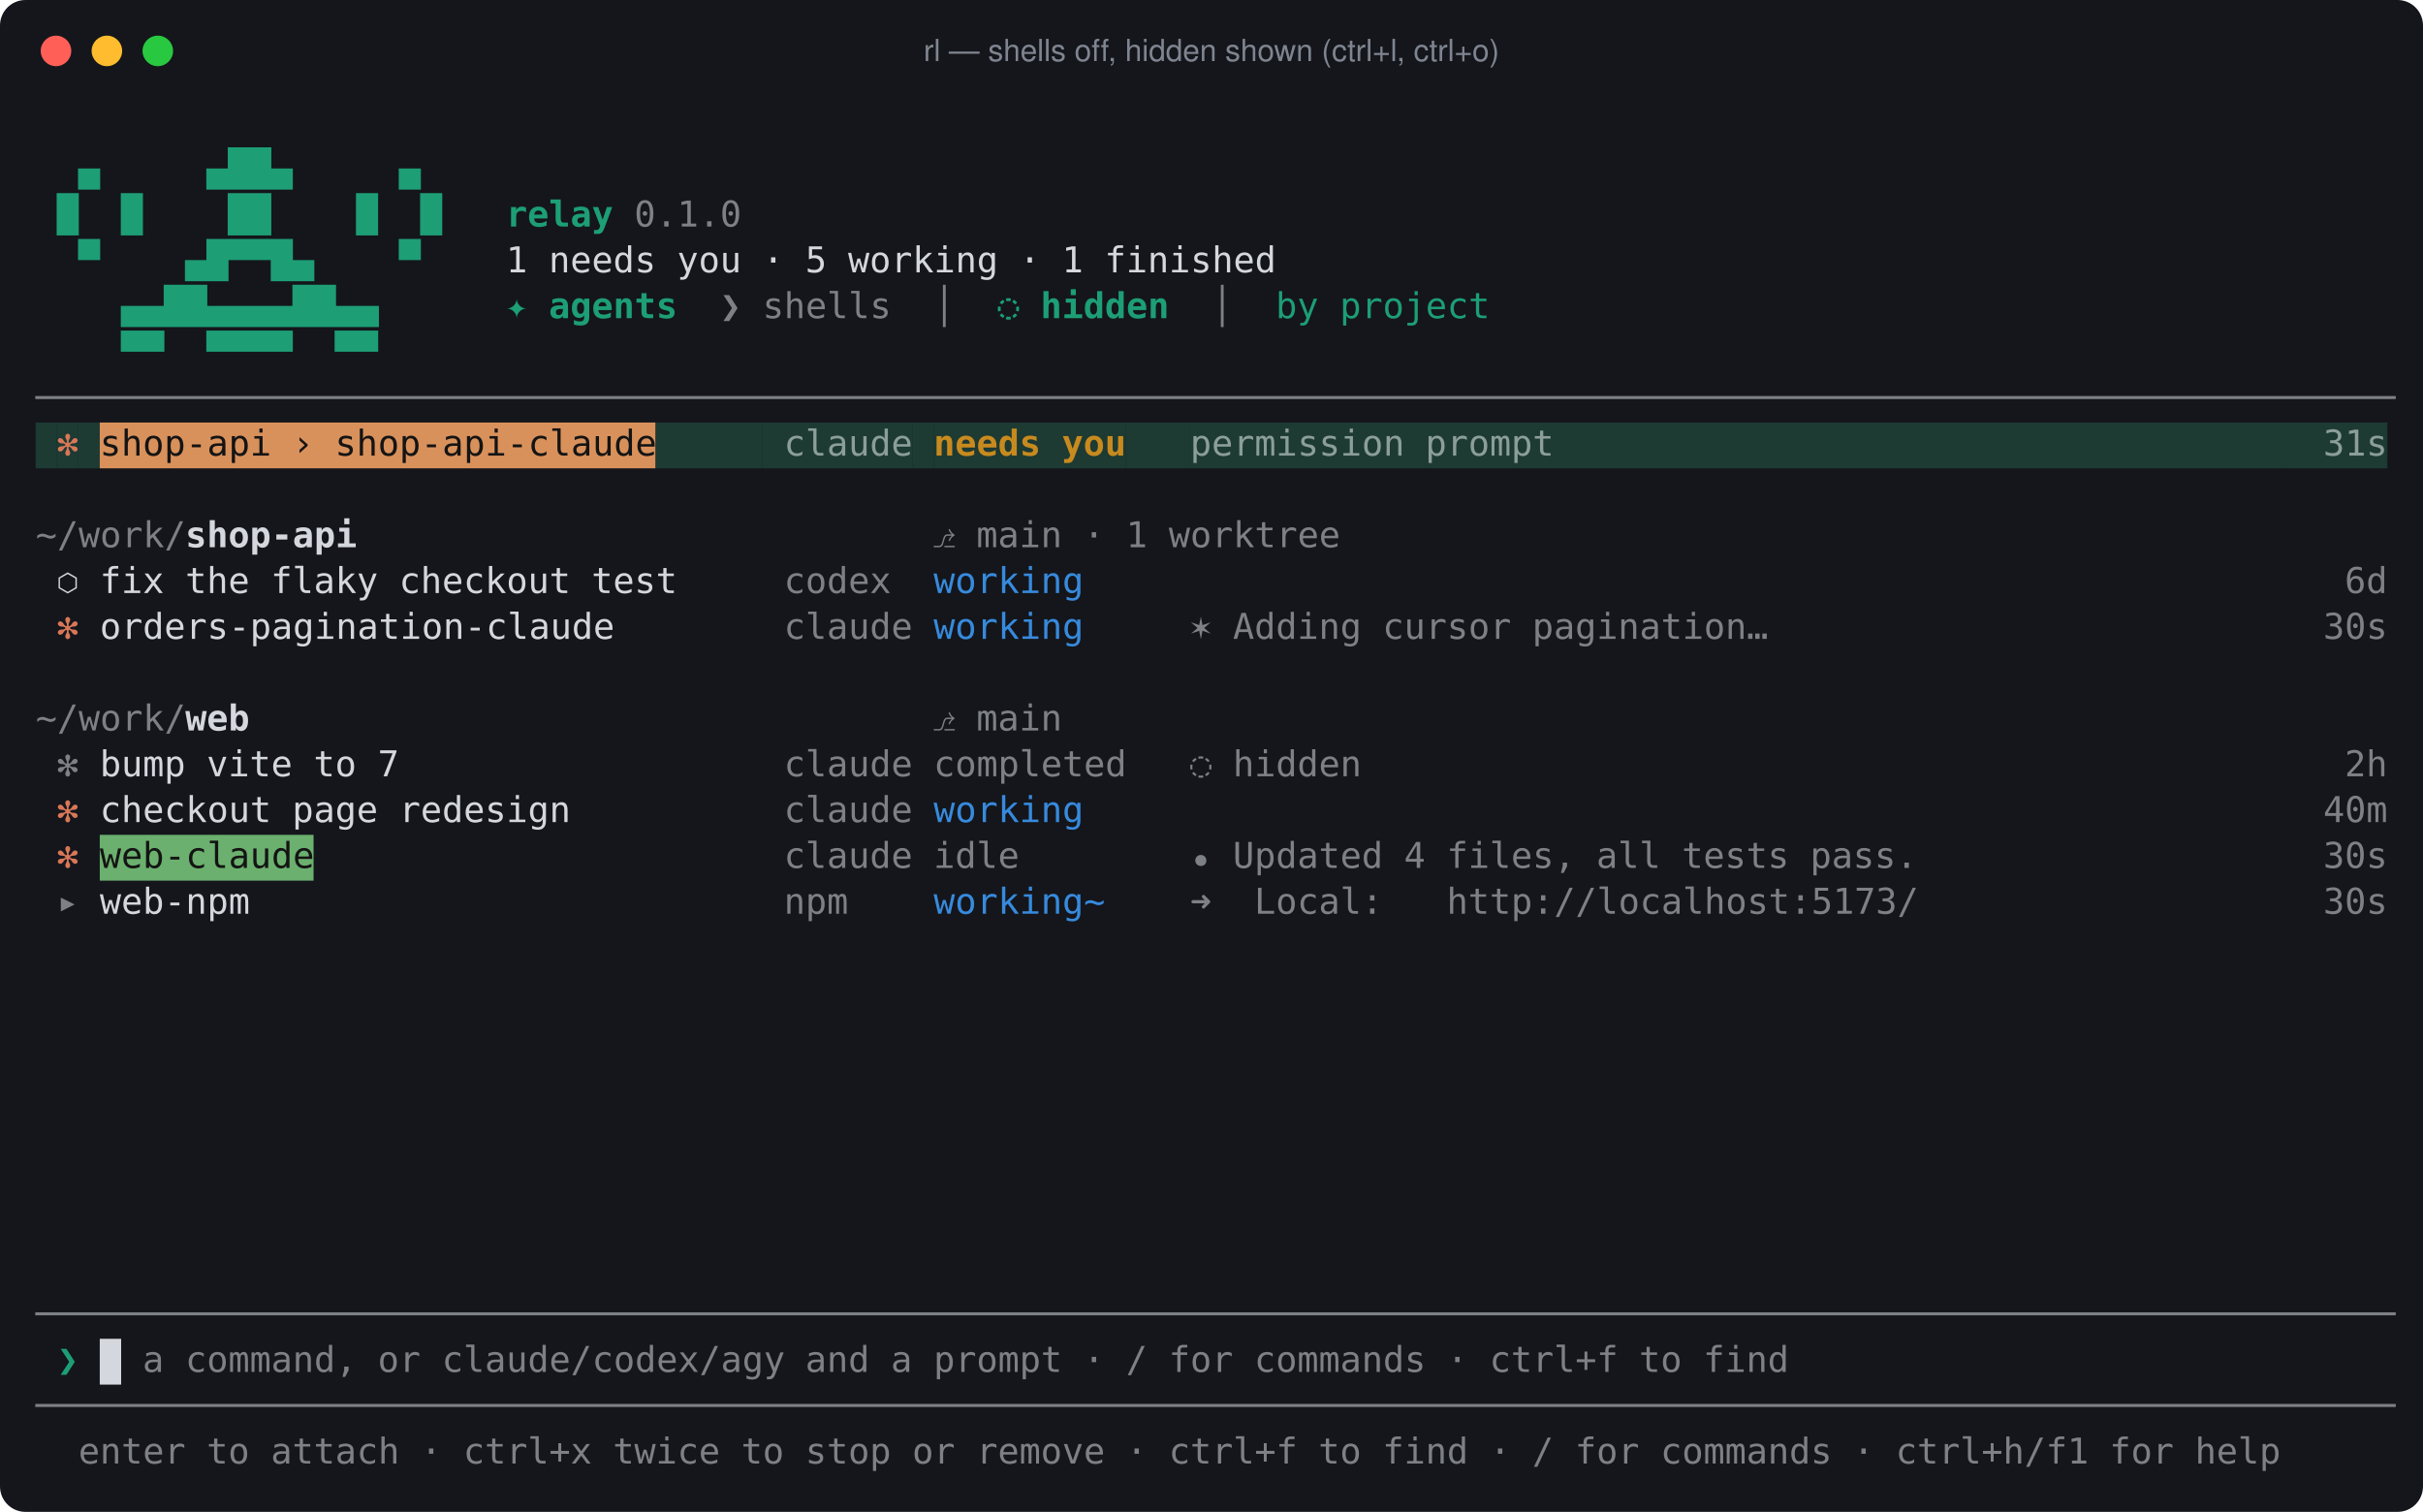
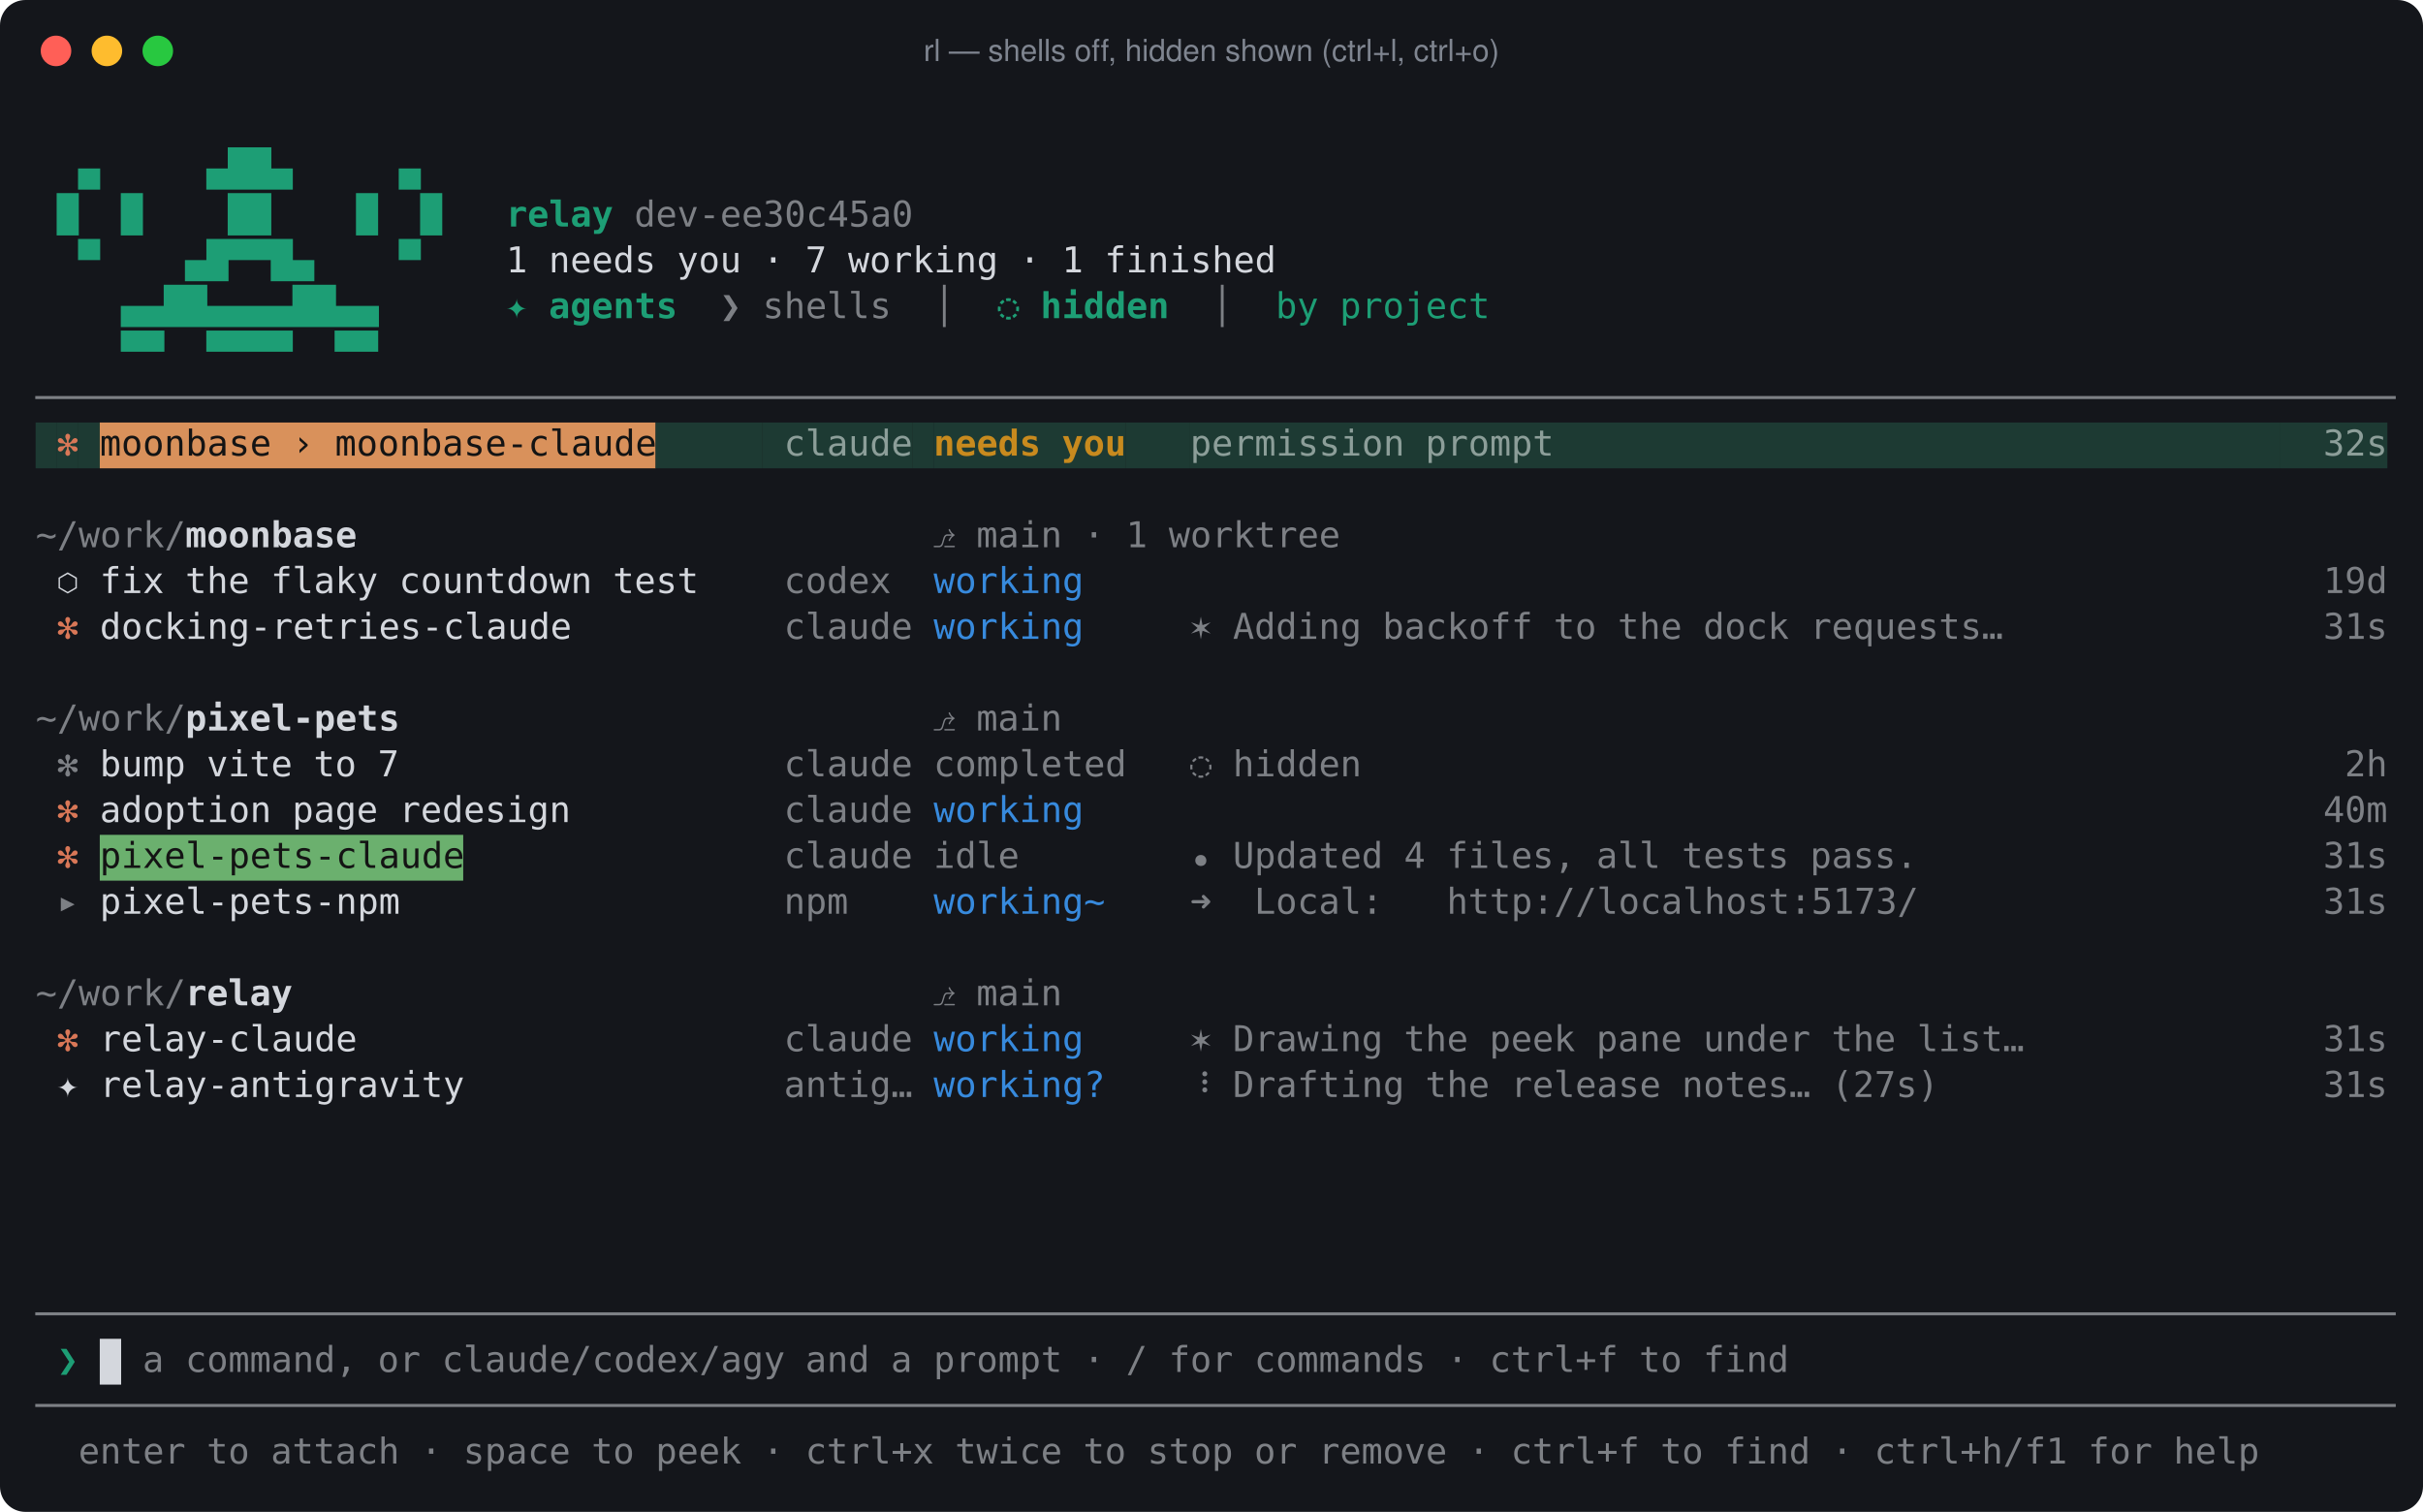
<svg xmlns="http://www.w3.org/2000/svg" width="952" height="594" viewBox="0 0 952 594" role="img" aria-label="rl — shells off, hidden shown (ctrl+l, ctrl+o)">
  <rect width="100%" height="100%" rx="10" fill="#14161b" />
  <circle cx="22" cy="20" r="6" fill="#ff5f57" />
  <circle cx="42" cy="20" r="6" fill="#febc2e" />
  <circle cx="62" cy="20" r="6" fill="#28c840" />
  <text x="476" y="24" fill="#7f8590" font-family="-apple-system, Segoe UI, Helvetica, Arial, sans-serif" font-size="12" text-anchor="middle">rl — shells off, hidden shown (ctrl+l, ctrl+o)</text>
  <g font-family="ui-monospace, SFMono-Regular, Menlo, Consolas, 'DejaVu Sans Mono', monospace" font-size="14" fill="#d4d7dd" xml:space="preserve">
    <rect x="14.0" y="166" width="8.4" height="18" fill="#1d3a33" />
    <rect x="22.4" y="166" width="8.4" height="18" fill="#1d3a33" />
    <rect x="30.8" y="166" width="8.4" height="18" fill="#1d3a33" />
    <rect x="39.2" y="166" width="218.4" height="18" fill="#d9915b" />
    <rect x="257.6" y="166" width="42.0" height="18" fill="#1d3a33" />
    <rect x="299.6" y="166" width="58.8" height="18" fill="#1d3a33" />
    <rect x="358.4" y="166" width="8.4" height="18" fill="#1d3a33" />
    <rect x="366.8" y="166" width="75.6" height="18" fill="#1d3a33" />
    <rect x="442.4" y="166" width="25.2" height="18" fill="#1d3a33" />
    <rect x="467.6" y="166" width="428.4" height="18" fill="#1d3a33" />
    <rect x="896.0" y="166" width="8.4" height="18" fill="#1d3a33" />
    <rect x="904.4" y="166" width="33.6" height="18" fill="#1d3a33" />
-     <rect x="39.2" y="328" width="84.0" height="18" fill="#6bb06e" />
+     <rect x="39.2" y="328" width="142.8" height="18" fill="#6bb06e" />
    <rect x="39.2" y="526" width="8.4" height="18" fill="#d4d7dd" />
    <text x="30.8" y="71" fill="#1d9e75">▄</text>
    <text x="81.2 89.6 98.0 106.4" y="71" fill="#1d9e75">▄██▄</text>
    <text x="156.8" y="71" fill="#1d9e75">▄</text>
    <text x="22.4" y="89" fill="#1d9e75">█</text>
    <text x="47.6" y="89" fill="#1d9e75">█</text>
    <text x="89.6 98.0" y="89" fill="#1d9e75">██</text>
    <text x="140.0" y="89" fill="#1d9e75">█</text>
    <text x="165.2" y="89" fill="#1d9e75">█</text>
    <text x="198.8 207.2 215.6 224.0 232.4" y="89" fill="#1d9e75" font-weight="bold">relay</text>
-     <text x="249.2 257.6 266.0 274.4 282.8" y="89" opacity="0.55">0.1.0</text>
+     <text x="249.2 257.6 266.0 274.4 282.8 291.2 299.6 308.0 316.4 324.8 333.2 341.6 350.0" y="89" opacity="0.55">dev-ee30c45a0</text>
    <text x="30.8" y="107" fill="#1d9e75">▀</text>
    <text x="72.8 81.2 89.6 98.0 106.4 114.8" y="107" fill="#1d9e75">▄█▀▀█▄</text>
    <text x="156.8" y="107" fill="#1d9e75">▀</text>
    <text x="198.8" y="107">1</text>
    <text x="215.6 224.0 232.4 240.8 249.2" y="107">needs</text>
    <text x="266.0 274.4 282.8" y="107">you</text>
    <text x="299.6" y="107">·</text>
-     <text x="316.4" y="107">5</text>
+     <text x="316.4" y="107">7</text>
    <text x="333.2 341.6 350.0 358.4 366.8 375.2 383.6" y="107">working</text>
    <text x="400.4" y="107">·</text>
    <text x="417.2" y="107">1</text>
    <text x="434.0 442.4 450.8 459.2 467.6 476.0 484.4 492.8" y="107">finished</text>
    <text x="47.6 56.0 64.4 72.8 81.2 89.6 98.0 106.4 114.8 123.2 131.6 140.0" y="125" fill="#1d9e75">▄▄██▄▄▄▄██▄▄</text>
    <text x="198.8" y="125" fill="#1d9e75" font-weight="bold">✦</text>
    <text x="215.6 224.0 232.4 240.8 249.2 257.6" y="125" fill="#1d9e75" font-weight="bold">agents</text>
    <text x="282.8" y="125" opacity="0.55">❯</text>
    <text x="299.6 308.0 316.4 324.8 333.2 341.6" y="125" opacity="0.55">shells</text>
    <text x="366.8" y="125" opacity="0.55">│</text>
    <text x="392.0" y="125" fill="#1d9e75" font-weight="bold">◌</text>
    <text x="408.8 417.2 425.6 434.0 442.4 450.8" y="125" fill="#1d9e75" font-weight="bold">hidden</text>
    <text x="476.0" y="125" opacity="0.55">│</text>
    <text x="501.2 509.6" y="125" fill="#1d9e75">by</text>
    <text x="526.4 534.8 543.2 551.6 560.0 568.4 576.8" y="125" fill="#1d9e75">project</text>
    <text x="47.6 56.0" y="143" fill="#1d9e75">▀▀</text>
    <text x="81.2 89.6 98.0 106.4" y="143" fill="#1d9e75">▀▀▀▀</text>
    <text x="131.6 140.0" y="143" fill="#1d9e75">▀▀</text>
    <text x="14.0 22.4 30.8 39.2 47.6 56.0 64.4 72.8 81.2 89.6 98.0 106.4 114.8 123.2 131.6 140.0 148.4 156.8 165.2 173.6 182.0 190.4 198.8 207.2 215.6 224.0 232.4 240.8 249.2 257.6 266.0 274.4 282.8 291.2 299.6 308.0 316.4 324.8 333.2 341.6 350.0 358.4 366.8 375.2 383.6 392.0 400.4 408.8 417.2 425.6 434.0 442.4 450.8 459.2 467.6 476.0 484.4 492.8 501.2 509.6 518.0 526.4 534.8 543.2 551.6 560.0 568.4 576.8 585.2 593.6 602.0 610.4 618.8 627.2 635.6 644.0 652.4 660.8 669.2 677.6 686.0 694.4 702.8 711.2 719.6 728.0 736.4 744.8 753.2 761.6 770.0 778.4 786.8 795.2 803.6 812.0 820.4 828.8 837.2 845.6 854.0 862.4 870.8 879.2 887.6 896.0 904.4 912.8 921.2 929.6" y="161" opacity="0.55">──────────────────────────────────────────────────────────────────────────────────────────────────────────────</text>
    <text x="22.4" y="179" fill="#d97757">✻</text>
-     <text x="39.2 47.6 56.0 64.4 72.8 81.2 89.6 98.0" y="179" fill="#141414">shop-api</text>
+     <text x="39.2 47.6 56.0 64.4 72.8 81.2 89.6 98.0" y="179" fill="#141414">moonbase</text>
    <text x="114.8" y="179" fill="#141414">›</text>
-     <text x="131.6 140.0 148.4 156.8 165.2 173.6 182.0 190.4 198.8 207.2 215.6 224.0 232.4 240.8 249.2" y="179" fill="#141414">shop-api-claude</text>
+     <text x="131.6 140.0 148.4 156.8 165.2 173.6 182.0 190.4 198.8 207.2 215.6 224.0 232.4 240.8 249.2" y="179" fill="#141414">moonbase-claude</text>
    <text x="308.0 316.4 324.8 333.2 341.6 350.0" y="179" fill="#e8f0ed" opacity="0.55">claude</text>
    <text x="366.8 375.2 383.6 392.0 400.4" y="179" fill="#c88a1e" font-weight="bold">needs</text>
    <text x="417.2 425.6 434.0" y="179" fill="#c88a1e" font-weight="bold">you</text>
    <text x="467.6 476.0 484.4 492.8 501.2 509.6 518.0 526.4 534.8 543.2" y="179" fill="#e8f0ed" opacity="0.55">permission</text>
    <text x="560.0 568.4 576.8 585.2 593.6 602.0" y="179" fill="#e8f0ed" opacity="0.55">prompt</text>
-     <text x="912.8 921.2 929.6" y="179" fill="#e8f0ed" opacity="0.55">31s</text>
+     <text x="912.8 921.2 929.6" y="179" fill="#e8f0ed" opacity="0.55">32s</text>
    <text x="14.0 22.4 30.8 39.2 47.6 56.0 64.4" y="215" opacity="0.55">~/work/</text>
-     <text x="72.8 81.2 89.6 98.0 106.4 114.8 123.2 131.6" y="215" font-weight="bold">shop-api</text>
+     <text x="72.8 81.2 89.6 98.0 106.4 114.8 123.2 131.6" y="215" font-weight="bold">moonbase</text>
    <text x="366.8" y="215" opacity="0.55">⎇</text>
    <text x="383.6 392.0 400.4 408.8" y="215" opacity="0.55">main</text>
    <text x="425.6" y="215" opacity="0.55">·</text>
    <text x="442.4" y="215" opacity="0.55">1</text>
    <text x="459.2 467.6 476.0 484.4 492.8 501.2 509.6 518.0" y="215" opacity="0.55">worktree</text>
    <text x="22.4" y="233">⬡</text>
    <text x="39.2 47.6 56.0" y="233">fix</text>
    <text x="72.8 81.2 89.6" y="233">the</text>
    <text x="106.4 114.8 123.2 131.6 140.0" y="233">flaky</text>
-     <text x="156.8 165.2 173.6 182.0 190.4 198.8 207.2 215.6" y="233">checkout</text>
-     <text x="232.4 240.8 249.2 257.6" y="233">test</text>
+     <text x="156.8 165.2 173.6 182.0 190.4 198.8 207.2 215.6 224.0" y="233">countdown</text>
+     <text x="240.8 249.2 257.6 266.0" y="233">test</text>
    <text x="308.0 316.4 324.8 333.2 341.6" y="233" opacity="0.55">codex</text>
    <text x="366.8 375.2 383.6 392.0 400.4 408.8 417.2" y="233" fill="#378add">working</text>
-     <text x="921.2 929.6" y="233" opacity="0.55">6d</text>
+     <text x="912.8 921.2 929.6" y="233" opacity="0.55">19d</text>
    <text x="22.4" y="251" fill="#d97757">✻</text>
-     <text x="39.2 47.6 56.0 64.4 72.8 81.2 89.6 98.0 106.4 114.8 123.2 131.6 140.0 148.4 156.8 165.2 173.6 182.0 190.4 198.8 207.2 215.6 224.0 232.4" y="251">orders-pagination-claude</text>
+     <text x="39.2 47.6 56.0 64.4 72.8 81.2 89.6 98.0 106.4 114.8 123.2 131.6 140.0 148.4 156.8 165.2 173.6 182.0 190.4 198.8 207.2 215.6" y="251">docking-retries-claude</text>
    <text x="308.0 316.4 324.8 333.2 341.6 350.0" y="251" opacity="0.55">claude</text>
    <text x="366.8 375.2 383.6 392.0 400.4 408.8 417.2" y="251" fill="#378add">working</text>
    <text x="467.6" y="251" opacity="0.55">✶</text>
    <text x="484.4 492.8 501.2 509.6 518.0 526.4" y="251" opacity="0.55">Adding</text>
-     <text x="543.2 551.6 560.0 568.4 576.8 585.2" y="251" opacity="0.55">cursor</text>
-     <text x="602.0 610.4 618.8 627.2 635.6 644.0 652.4 660.8 669.2 677.6 686.0" y="251" opacity="0.55">pagination…</text>
-     <text x="912.8 921.2 929.6" y="251" opacity="0.55">30s</text>
+     <text x="543.2 551.6 560.0 568.4 576.8 585.2 593.6" y="251" opacity="0.55">backoff</text>
+     <text x="610.4 618.8" y="251" opacity="0.55">to</text>
+     <text x="635.6 644.0 652.4" y="251" opacity="0.55">the</text>
+     <text x="669.2 677.6 686.0 694.4" y="251" opacity="0.55">dock</text>
+     <text x="711.2 719.6 728.0 736.4 744.8 753.2 761.6 770.0 778.4" y="251" opacity="0.55">requests…</text>
+     <text x="912.8 921.2 929.6" y="251" opacity="0.55">31s</text>
    <text x="14.0 22.4 30.8 39.2 47.6 56.0 64.4" y="287" opacity="0.55">~/work/</text>
-     <text x="72.8 81.2 89.6" y="287" font-weight="bold">web</text>
+     <text x="72.8 81.2 89.6 98.0 106.4 114.8 123.2 131.6 140.0 148.4" y="287" font-weight="bold">pixel-pets</text>
    <text x="366.8" y="287" opacity="0.55">⎇</text>
    <text x="383.6 392.0 400.4 408.8" y="287" opacity="0.55">main</text>
    <text x="22.4" y="305" opacity="0.55">✻</text>
    <text x="39.2 47.6 56.0 64.4" y="305">bump</text>
    <text x="81.2 89.6 98.0 106.4" y="305">vite</text>
    <text x="123.2 131.6" y="305">to</text>
    <text x="148.4" y="305">7</text>
    <text x="308.0 316.4 324.8 333.2 341.6 350.0" y="305" opacity="0.55">claude</text>
    <text x="366.8 375.2 383.6 392.0 400.4 408.8 417.2 425.6 434.0" y="305" opacity="0.55">completed</text>
    <text x="467.6" y="305" opacity="0.55">◌</text>
    <text x="484.4 492.8 501.2 509.6 518.0 526.4" y="305" opacity="0.55">hidden</text>
    <text x="921.2 929.6" y="305" opacity="0.55">2h</text>
    <text x="22.4" y="323" fill="#d97757">✻</text>
-     <text x="39.2 47.6 56.0 64.4 72.8 81.2 89.6 98.0" y="323">checkout</text>
+     <text x="39.2 47.6 56.0 64.4 72.8 81.2 89.6 98.0" y="323">adoption</text>
    <text x="114.8 123.2 131.6 140.0" y="323">page</text>
    <text x="156.8 165.2 173.6 182.0 190.4 198.8 207.2 215.6" y="323">redesign</text>
    <text x="308.0 316.4 324.8 333.2 341.6 350.0" y="323" opacity="0.55">claude</text>
    <text x="366.8 375.2 383.6 392.0 400.4 408.8 417.2" y="323" fill="#378add">working</text>
    <text x="912.8 921.2 929.6" y="323" opacity="0.55">40m</text>
    <text x="22.4" y="341" fill="#d97757">✻</text>
-     <text x="39.2 47.6 56.0 64.4 72.8 81.2 89.6 98.0 106.4 114.8" y="341" fill="#141414">web-claude</text>
+     <text x="39.2 47.6 56.0 64.4 72.8 81.2 89.6 98.0 106.4 114.8 123.2 131.6 140.0 148.4 156.8 165.2 173.6" y="341" fill="#141414">pixel-pets-claude</text>
    <text x="308.0 316.4 324.8 333.2 341.6 350.0" y="341" opacity="0.55">claude</text>
    <text x="366.8 375.2 383.6 392.0" y="341" opacity="0.55">idle</text>
    <text x="467.6" y="341" opacity="0.55">⏺</text>
    <text x="484.4 492.8 501.2 509.6 518.0 526.4 534.8" y="341" opacity="0.55">Updated</text>
    <text x="551.6" y="341" opacity="0.55">4</text>
    <text x="568.4 576.8 585.2 593.6 602.0 610.4" y="341" opacity="0.55">files,</text>
    <text x="627.2 635.6 644.0" y="341" opacity="0.55">all</text>
    <text x="660.8 669.2 677.6 686.0 694.4" y="341" opacity="0.55">tests</text>
    <text x="711.2 719.6 728.0 736.4 744.8" y="341" opacity="0.55">pass.</text>
-     <text x="912.8 921.2 929.6" y="341" opacity="0.55">30s</text>
+     <text x="912.8 921.2 929.6" y="341" opacity="0.55">31s</text>
    <text x="22.4" y="359" opacity="0.55">▸</text>
-     <text x="39.2 47.6 56.0 64.4 72.8 81.2 89.6" y="359">web-npm</text>
+     <text x="39.2 47.6 56.0 64.4 72.8 81.2 89.6 98.0 106.4 114.8 123.2 131.6 140.0 148.4" y="359">pixel-pets-npm</text>
    <text x="308.0 316.4 324.8" y="359" opacity="0.55">npm</text>
    <text x="366.8 375.2 383.6 392.0 400.4 408.8 417.2 425.6" y="359" fill="#378add">working~</text>
    <text x="467.6" y="359" opacity="0.55">➜</text>
    <text x="492.8 501.2 509.6 518.0 526.4 534.8" y="359" opacity="0.55">Local:</text>
    <text x="568.4 576.8 585.2 593.6 602.0 610.4 618.8 627.2 635.6 644.0 652.4 660.8 669.2 677.6 686.0 694.4 702.8 711.2 719.6 728.0 736.4 744.8" y="359" opacity="0.55">http://localhost:5173/</text>
-     <text x="912.8 921.2 929.6" y="359" opacity="0.55">30s</text>
+     <text x="912.8 921.2 929.6" y="359" opacity="0.55">31s</text>
+     <text x="14.0 22.4 30.8 39.2 47.6 56.0 64.4" y="395" opacity="0.55">~/work/</text>
+     <text x="72.8 81.2 89.6 98.0 106.4" y="395" font-weight="bold">relay</text>
+     <text x="366.8" y="395" opacity="0.55">⎇</text>
+     <text x="383.6 392.0 400.4 408.8" y="395" opacity="0.55">main</text>
+     <text x="22.4" y="413" fill="#d97757">✻</text>
+     <text x="39.2 47.6 56.0 64.4 72.8 81.2 89.6 98.0 106.4 114.8 123.2 131.6" y="413">relay-claude</text>
+     <text x="308.0 316.4 324.8 333.2 341.6 350.0" y="413" opacity="0.55">claude</text>
+     <text x="366.8 375.2 383.6 392.0 400.4 408.8 417.2" y="413" fill="#378add">working</text>
+     <text x="467.6" y="413" opacity="0.55">✶</text>
+     <text x="484.4 492.8 501.2 509.6 518.0 526.4 534.8" y="413" opacity="0.55">Drawing</text>
+     <text x="551.6 560.0 568.4" y="413" opacity="0.55">the</text>
+     <text x="585.2 593.6 602.0 610.4" y="413" opacity="0.55">peek</text>
+     <text x="627.2 635.6 644.0 652.4" y="413" opacity="0.55">pane</text>
+     <text x="669.2 677.6 686.0 694.4 702.8" y="413" opacity="0.55">under</text>
+     <text x="719.6 728.0 736.4" y="413" opacity="0.55">the</text>
+     <text x="753.2 761.6 770.0 778.4 786.8" y="413" opacity="0.55">list…</text>
+     <text x="912.8 921.2 929.6" y="413" opacity="0.55">31s</text>
+     <text x="22.4" y="431">✦</text>
+     <text x="39.2 47.6 56.0 64.4 72.8 81.2 89.6 98.0 106.4 114.8 123.2 131.6 140.0 148.4 156.8 165.2 173.6" y="431">relay-antigravity</text>
+     <text x="308.0 316.4 324.8 333.2 341.6 350.0" y="431" opacity="0.55">antig…</text>
+     <text x="366.8 375.2 383.6 392.0 400.4 408.8 417.2 425.6" y="431" fill="#378add">working?</text>
+     <text x="467.6" y="431" opacity="0.55">⠸</text>
+     <text x="484.4 492.8 501.2 509.6 518.0 526.4 534.8 543.2" y="431" opacity="0.55">Drafting</text>
+     <text x="560.0 568.4 576.8" y="431" opacity="0.55">the</text>
+     <text x="593.6 602.0 610.4 618.8 627.2 635.6 644.0" y="431" opacity="0.55">release</text>
+     <text x="660.8 669.2 677.6 686.0 694.4 702.8" y="431" opacity="0.55">notes…</text>
+     <text x="719.6 728.0 736.4 744.8 753.2" y="431" opacity="0.55">(27s)</text>
+     <text x="912.8 921.2 929.6" y="431" opacity="0.55">31s</text>
    <text x="14.0 22.4 30.8 39.2 47.6 56.0 64.4 72.8 81.2 89.6 98.0 106.4 114.8 123.2 131.6 140.0 148.4 156.8 165.2 173.6 182.0 190.4 198.8 207.2 215.6 224.0 232.4 240.8 249.2 257.6 266.0 274.4 282.8 291.2 299.6 308.0 316.4 324.8 333.2 341.6 350.0 358.4 366.8 375.2 383.6 392.0 400.4 408.8 417.2 425.6 434.0 442.4 450.8 459.2 467.6 476.0 484.4 492.8 501.2 509.6 518.0 526.4 534.8 543.2 551.6 560.0 568.4 576.8 585.2 593.6 602.0 610.4 618.8 627.2 635.6 644.0 652.4 660.8 669.2 677.6 686.0 694.4 702.8 711.2 719.6 728.0 736.4 744.8 753.2 761.6 770.0 778.4 786.8 795.2 803.6 812.0 820.4 828.8 837.2 845.6 854.0 862.4 870.8 879.2 887.6 896.0 904.4 912.8 921.2 929.6" y="521" opacity="0.55">──────────────────────────────────────────────────────────────────────────────────────────────────────────────</text>
    <text x="22.4" y="539" fill="#1d9e75">❯</text>
    <text x="56.0" y="539" opacity="0.55">a</text>
    <text x="72.8 81.2 89.6 98.0 106.4 114.8 123.2 131.6" y="539" opacity="0.55">command,</text>
    <text x="148.4 156.8" y="539" opacity="0.55">or</text>
    <text x="173.6 182.0 190.4 198.8 207.2 215.6 224.0 232.4 240.8 249.2 257.6 266.0 274.4 282.8 291.2 299.6" y="539" opacity="0.55">claude/codex/agy</text>
    <text x="316.4 324.8 333.2" y="539" opacity="0.55">and</text>
    <text x="350.0" y="539" opacity="0.55">a</text>
    <text x="366.8 375.2 383.6 392.0 400.4 408.8" y="539" opacity="0.55">prompt</text>
    <text x="425.6" y="539" opacity="0.55">·</text>
    <text x="442.4" y="539" opacity="0.55">/</text>
    <text x="459.2 467.6 476.0" y="539" opacity="0.55">for</text>
    <text x="492.8 501.2 509.6 518.0 526.4 534.8 543.2 551.6" y="539" opacity="0.55">commands</text>
    <text x="568.4" y="539" opacity="0.55">·</text>
    <text x="585.2 593.6 602.0 610.4 618.8 627.2" y="539" opacity="0.55">ctrl+f</text>
    <text x="644.0 652.4" y="539" opacity="0.55">to</text>
    <text x="669.2 677.6 686.0 694.4" y="539" opacity="0.55">find</text>
    <text x="14.0 22.4 30.8 39.2 47.6 56.0 64.4 72.8 81.2 89.6 98.0 106.4 114.8 123.2 131.6 140.0 148.4 156.8 165.2 173.6 182.0 190.4 198.8 207.2 215.6 224.0 232.4 240.8 249.2 257.6 266.0 274.4 282.8 291.2 299.6 308.0 316.4 324.8 333.2 341.6 350.0 358.4 366.8 375.2 383.6 392.0 400.4 408.8 417.2 425.6 434.0 442.4 450.8 459.2 467.6 476.0 484.4 492.8 501.2 509.6 518.0 526.4 534.8 543.2 551.6 560.0 568.4 576.8 585.2 593.6 602.0 610.4 618.8 627.2 635.6 644.0 652.4 660.8 669.2 677.6 686.0 694.4 702.8 711.2 719.6 728.0 736.4 744.8 753.2 761.6 770.0 778.4 786.8 795.2 803.6 812.0 820.4 828.8 837.2 845.6 854.0 862.4 870.8 879.2 887.6 896.0 904.4 912.8 921.2 929.6" y="557" opacity="0.55">──────────────────────────────────────────────────────────────────────────────────────────────────────────────</text>
    <text x="30.8 39.2 47.6 56.0 64.4" y="575" opacity="0.55">enter</text>
    <text x="81.2 89.6" y="575" opacity="0.55">to</text>
    <text x="106.4 114.8 123.2 131.6 140.0 148.4" y="575" opacity="0.55">attach</text>
    <text x="165.2" y="575" opacity="0.55">·</text>
-     <text x="182.0 190.4 198.8 207.2 215.6 224.0" y="575" opacity="0.55">ctrl+x</text>
-     <text x="240.8 249.2 257.6 266.0 274.4" y="575" opacity="0.55">twice</text>
-     <text x="291.2 299.6" y="575" opacity="0.55">to</text>
-     <text x="316.4 324.8 333.2 341.6" y="575" opacity="0.55">stop</text>
-     <text x="358.4 366.8" y="575" opacity="0.55">or</text>
-     <text x="383.6 392.0 400.4 408.8 417.2 425.6" y="575" opacity="0.55">remove</text>
-     <text x="442.4" y="575" opacity="0.55">·</text>
-     <text x="459.2 467.6 476.0 484.4 492.8 501.2" y="575" opacity="0.55">ctrl+f</text>
-     <text x="518.0 526.4" y="575" opacity="0.55">to</text>
-     <text x="543.2 551.6 560.0 568.4" y="575" opacity="0.55">find</text>
-     <text x="585.2" y="575" opacity="0.55">·</text>
-     <text x="602.0" y="575" opacity="0.55">/</text>
-     <text x="618.8 627.2 635.6" y="575" opacity="0.55">for</text>
-     <text x="652.4 660.8 669.2 677.6 686.0 694.4 702.8 711.2" y="575" opacity="0.55">commands</text>
-     <text x="728.0" y="575" opacity="0.55">·</text>
-     <text x="744.8 753.2 761.6 770.0 778.4 786.8 795.2 803.6 812.0" y="575" opacity="0.55">ctrl+h/f1</text>
-     <text x="828.8 837.2 845.6" y="575" opacity="0.55">for</text>
-     <text x="862.4 870.8 879.2 887.6" y="575" opacity="0.55">help</text>
+     <text x="182.0 190.4 198.8 207.2 215.6" y="575" opacity="0.55">space</text>
+     <text x="232.4 240.8" y="575" opacity="0.55">to</text>
+     <text x="257.6 266.0 274.4 282.8" y="575" opacity="0.55">peek</text>
+     <text x="299.6" y="575" opacity="0.55">·</text>
+     <text x="316.4 324.8 333.2 341.6 350.0 358.4" y="575" opacity="0.55">ctrl+x</text>
+     <text x="375.2 383.6 392.0 400.4 408.8" y="575" opacity="0.55">twice</text>
+     <text x="425.6 434.0" y="575" opacity="0.55">to</text>
+     <text x="450.8 459.2 467.6 476.0" y="575" opacity="0.55">stop</text>
+     <text x="492.8 501.2" y="575" opacity="0.55">or</text>
+     <text x="518.0 526.4 534.8 543.2 551.6 560.0" y="575" opacity="0.55">remove</text>
+     <text x="576.8" y="575" opacity="0.55">·</text>
+     <text x="593.6 602.0 610.4 618.8 627.2 635.6" y="575" opacity="0.55">ctrl+f</text>
+     <text x="652.4 660.8" y="575" opacity="0.55">to</text>
+     <text x="677.6 686.0 694.4 702.8" y="575" opacity="0.55">find</text>
+     <text x="719.6" y="575" opacity="0.55">·</text>
+     <text x="736.4 744.8 753.2 761.6 770.0 778.4 786.8 795.2 803.6" y="575" opacity="0.55">ctrl+h/f1</text>
+     <text x="820.4 828.8 837.2" y="575" opacity="0.55">for</text>
+     <text x="854.0 862.4 870.8 879.2" y="575" opacity="0.55">help</text>
  </g>
</svg>
